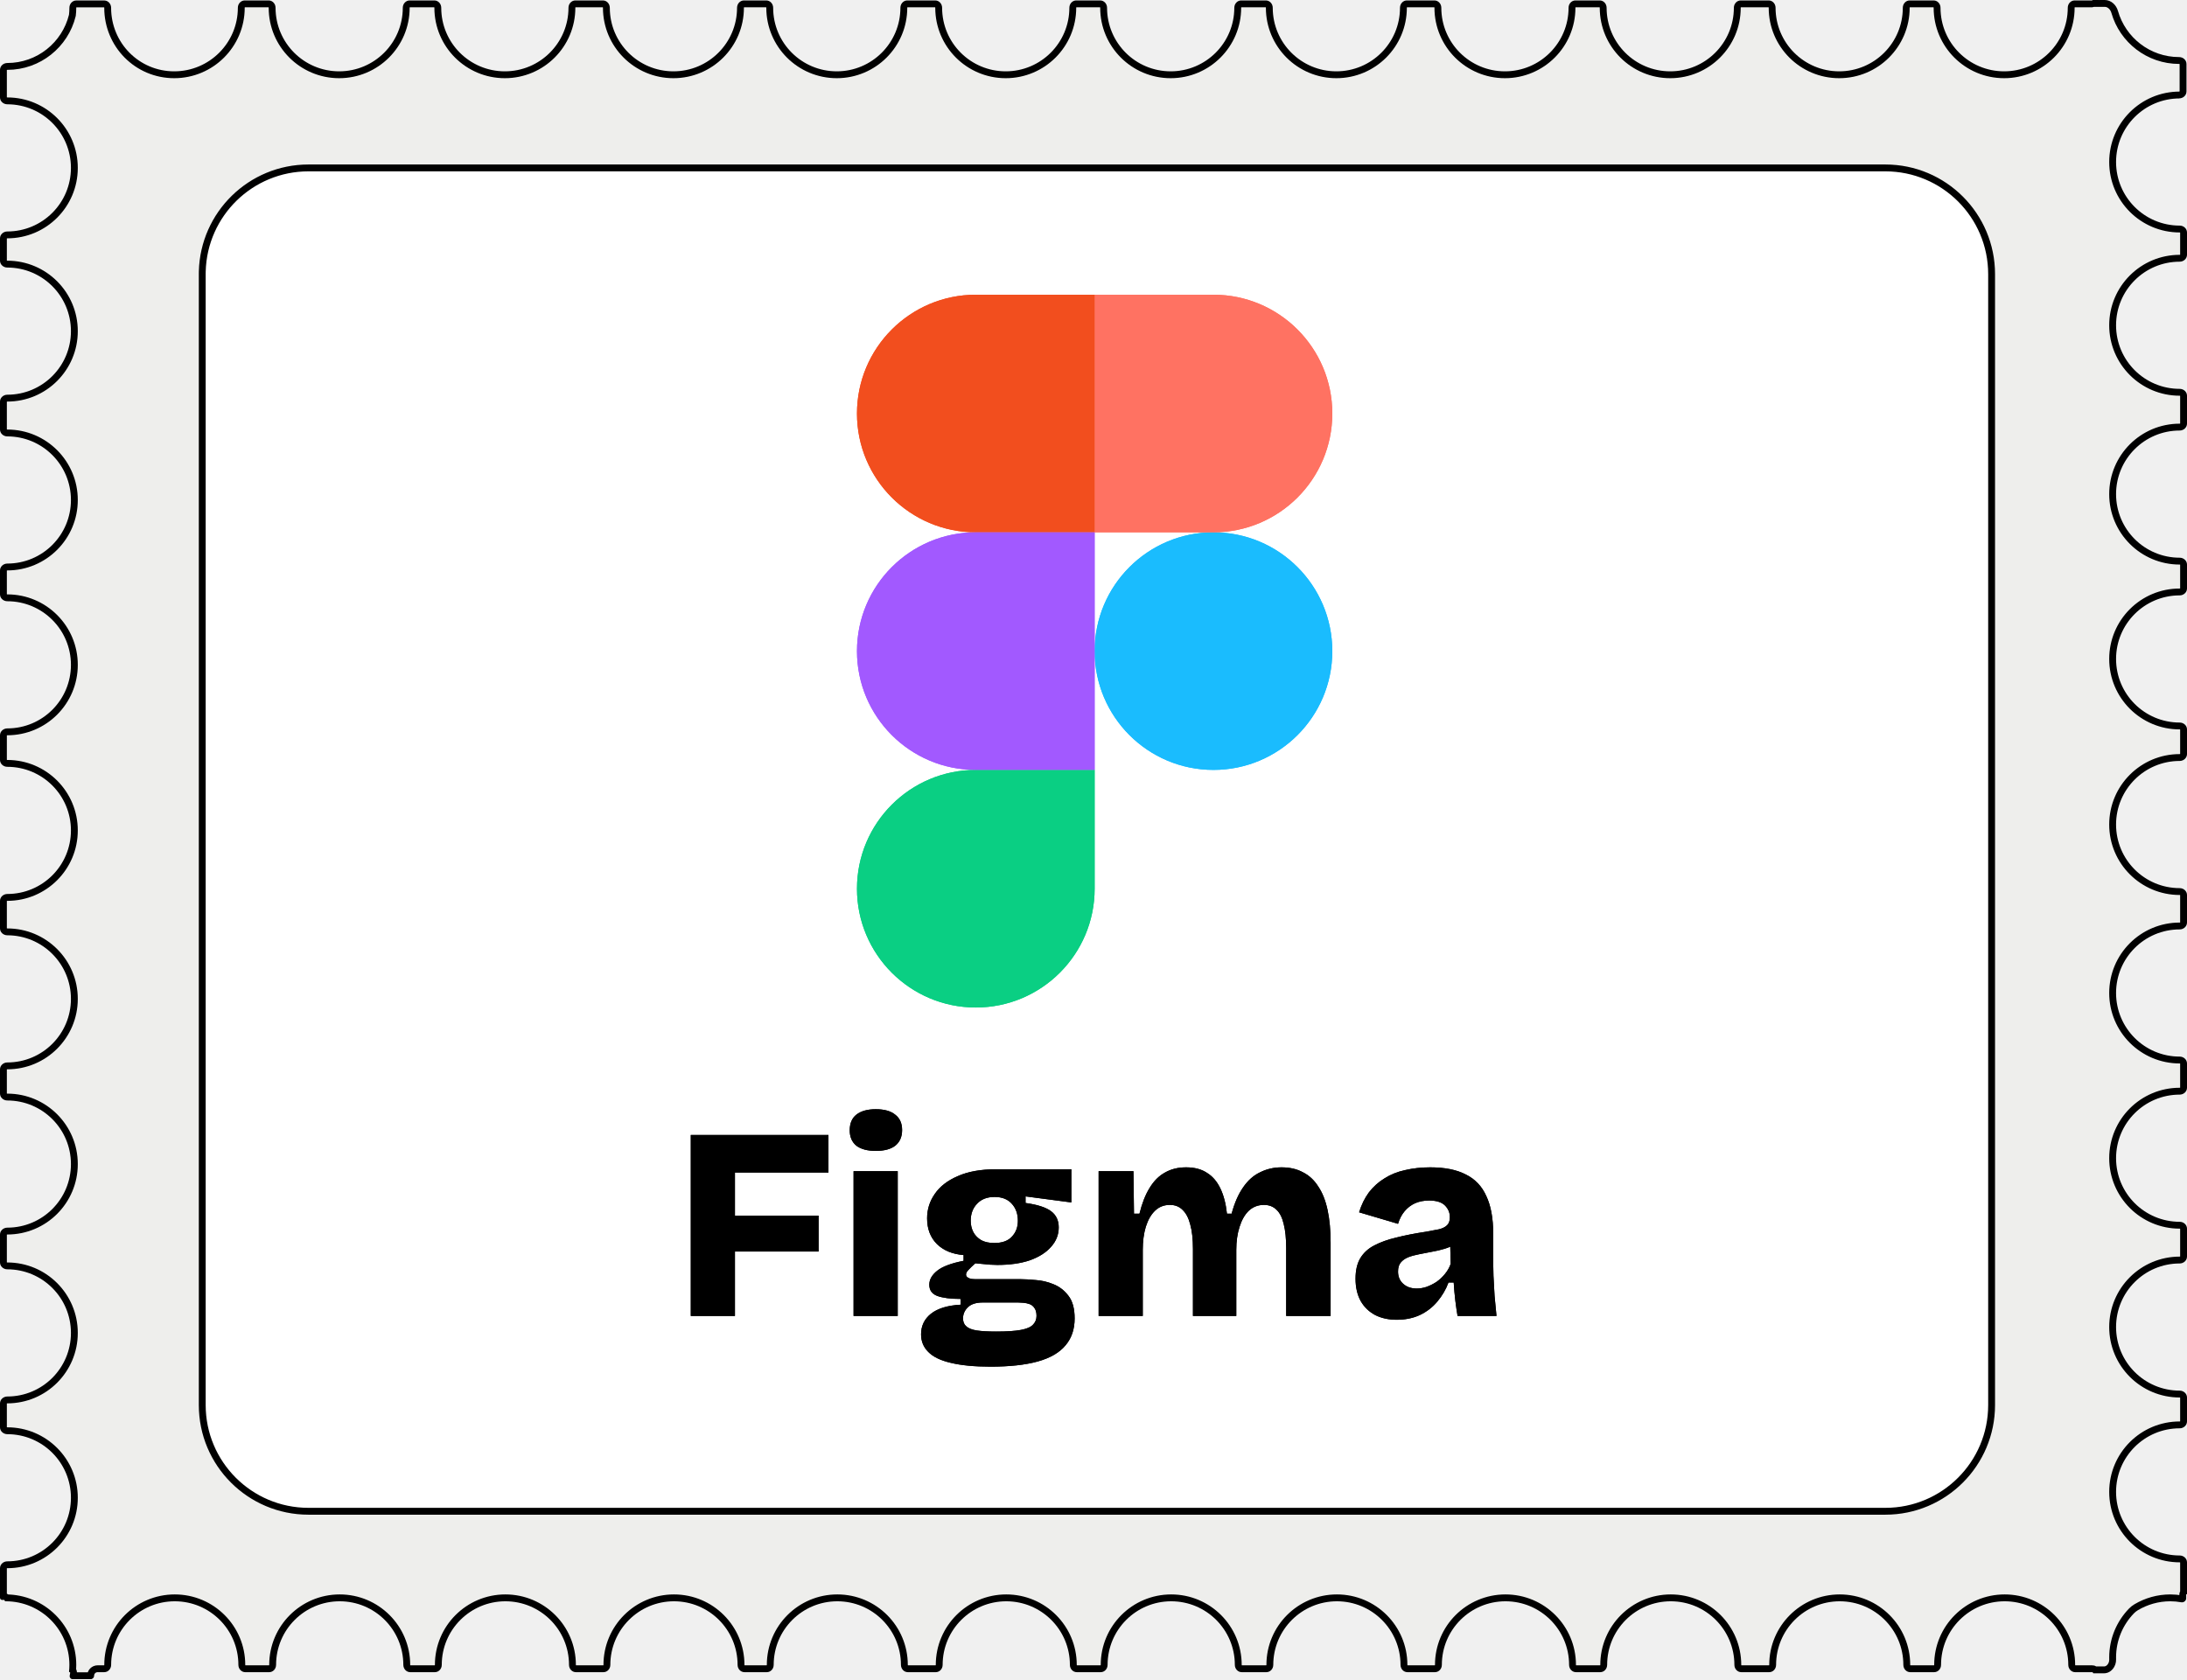
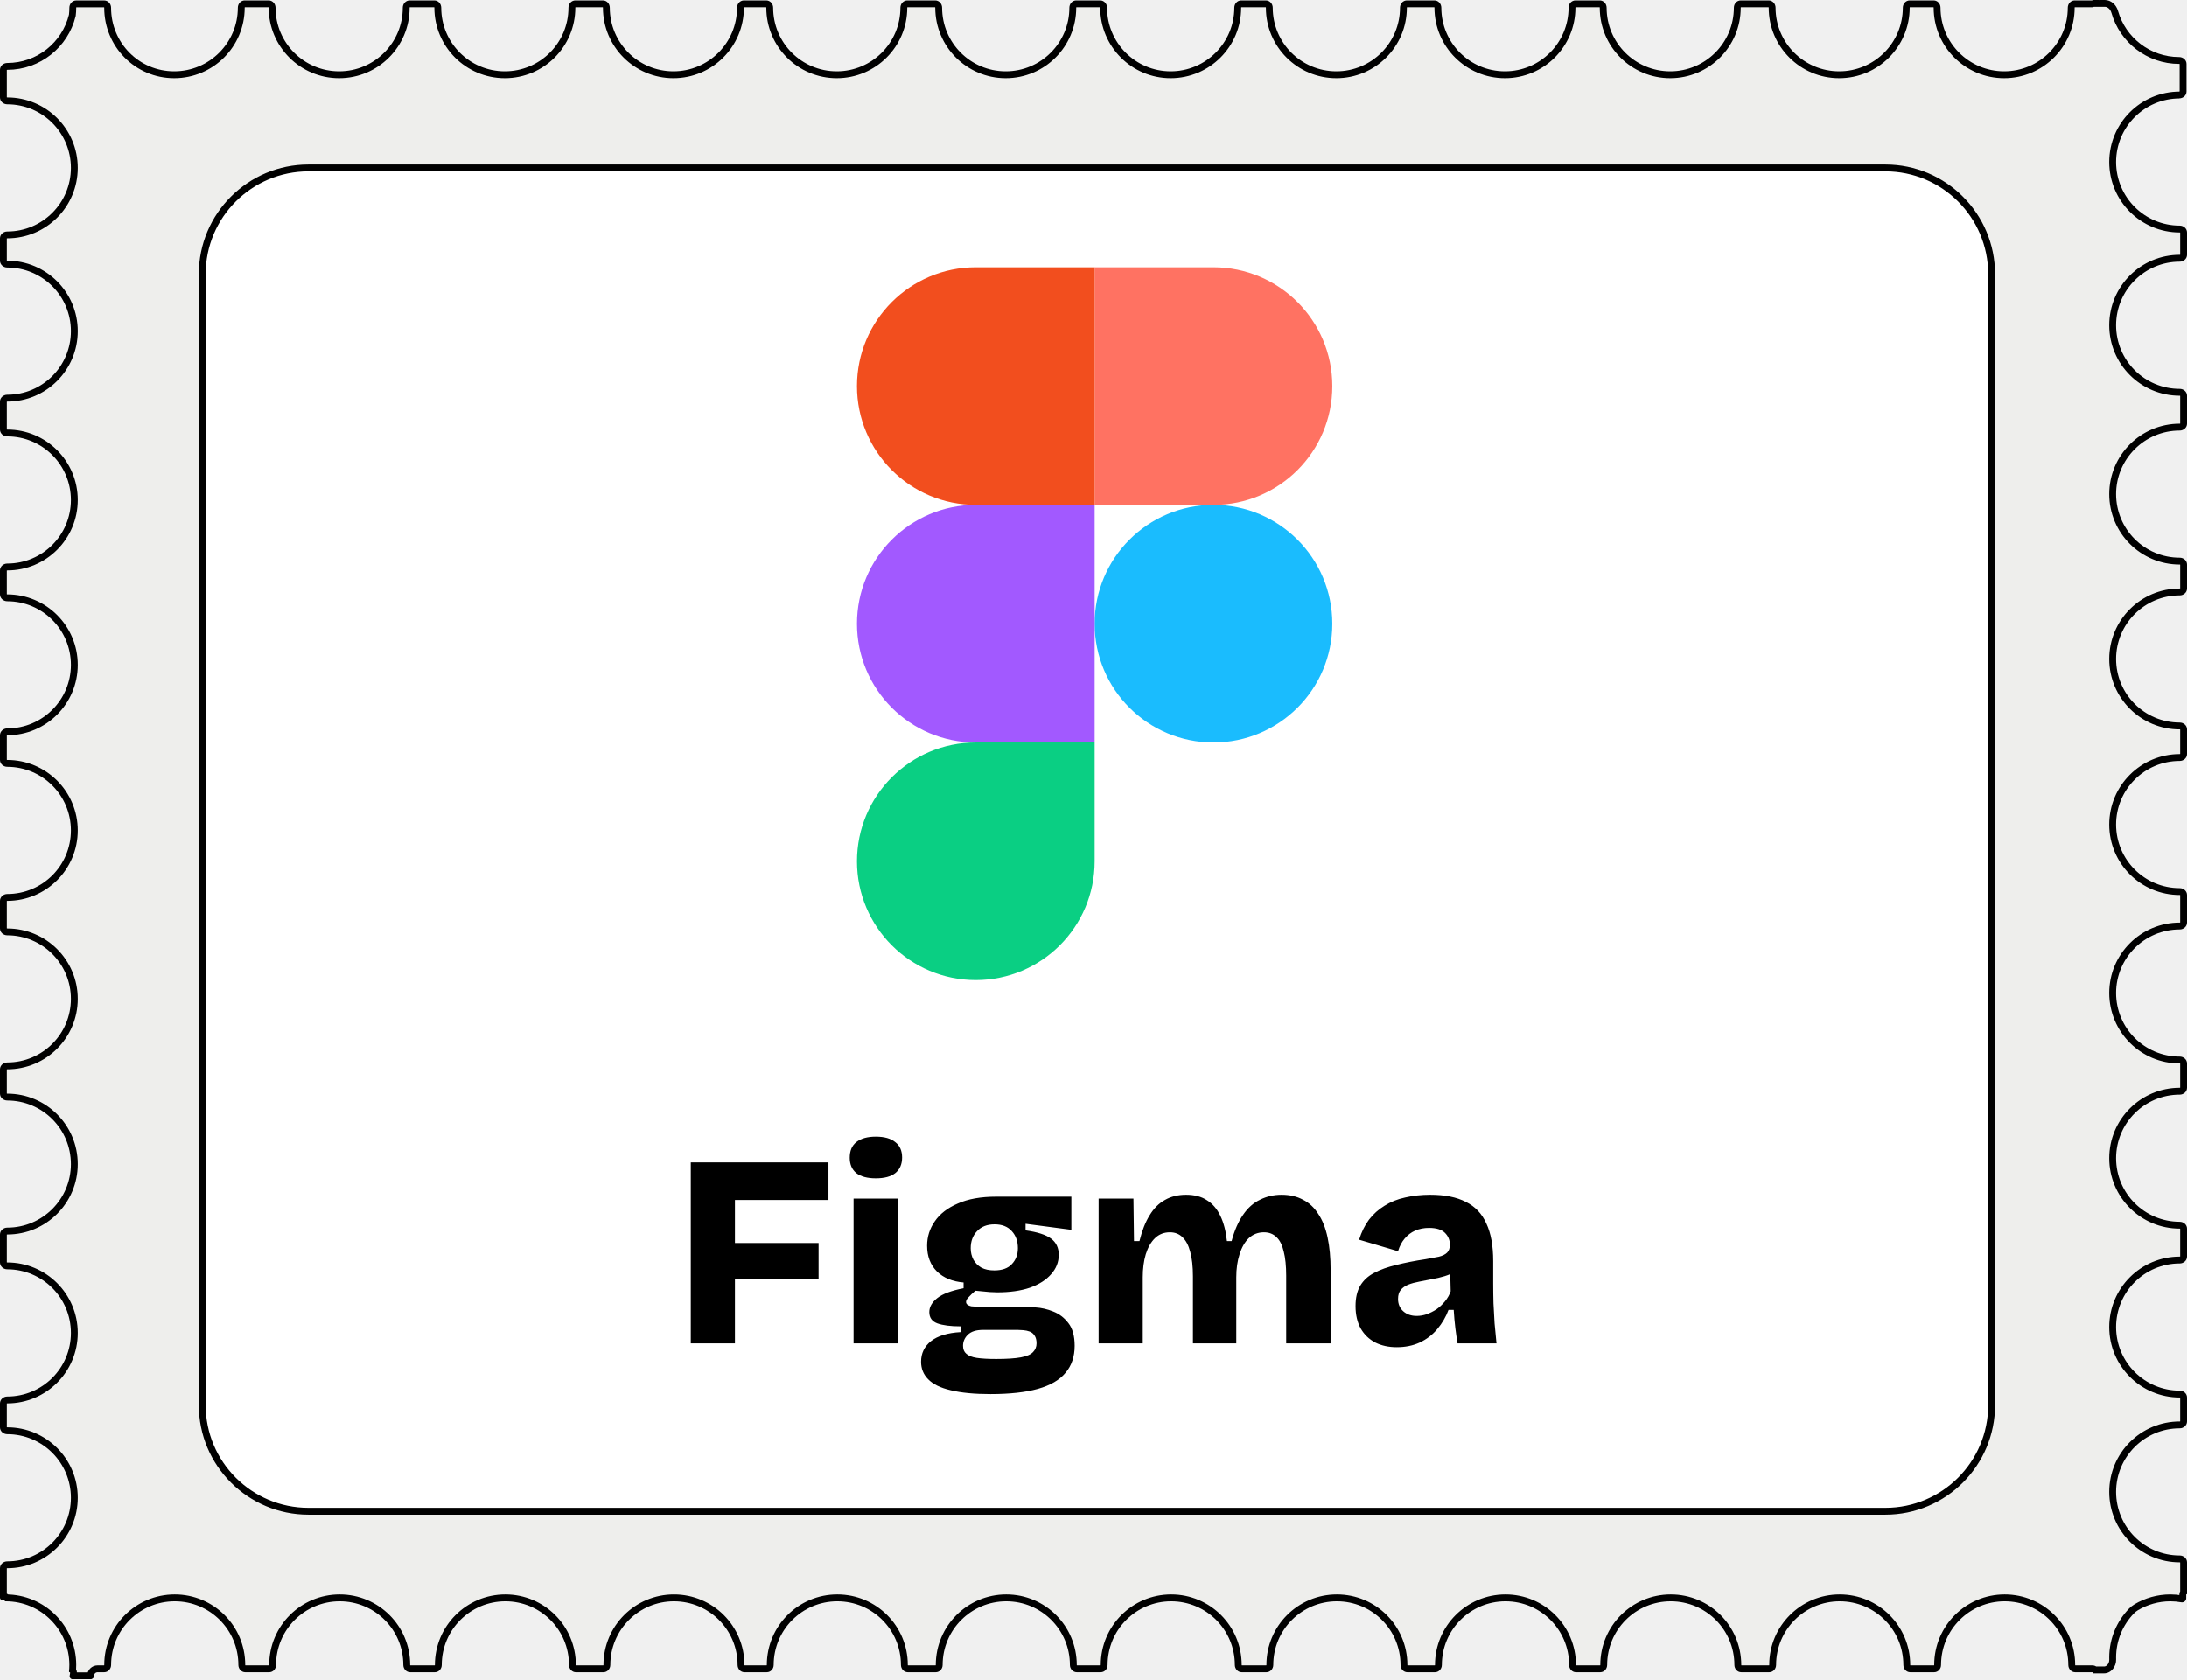
<svg xmlns="http://www.w3.org/2000/svg" width="319" height="245" viewBox="0 0 319 245" fill="none">
  <g clip-path="url(#clip0_63_75)">
    <mask id="mask0_63_75" style="mask-type:luminance" maskUnits="userSpaceOnUse" x="0" y="0" width="319" height="245">
      <path d="M317.857 14.353C318.427 14.353 318.923 13.919 318.923 13.348V9.332C318.923 8.762 318.427 8.328 317.857 8.328C313.612 8.328 310.035 5.479 308.929 1.593C308.676 0.706 307.922 0 306.999 0H305.234C305.216 0 305.201 0.014 305.201 0.032C305.201 0.05 305.187 0.064 305.169 0.064H302.612C302.041 0.064 301.608 0.56 301.608 1.13C301.608 6.252 297.455 10.408 292.327 10.408C287.199 10.408 283.046 6.257 283.046 1.13C283.046 0.56 282.612 0.064 282.043 0.064H278.552C277.982 0.064 277.548 0.56 277.548 1.13C277.548 6.252 273.396 10.408 268.268 10.408C263.14 10.408 258.987 6.257 258.987 1.13C258.987 0.56 258.553 0.064 257.983 0.064H253.908C253.338 0.064 252.905 0.56 252.905 1.13C252.905 6.252 248.752 10.408 243.624 10.408C238.496 10.408 234.343 6.257 234.343 1.13C234.343 0.56 233.909 0.064 233.339 0.064H229.797C229.227 0.064 228.794 0.56 228.794 1.13C228.794 6.252 224.641 10.408 219.513 10.408C214.385 10.408 210.232 6.257 210.232 1.13C210.232 0.56 209.798 0.064 209.228 0.064H205.209C204.639 0.064 204.206 0.56 204.206 1.13C204.206 6.252 200.053 10.408 194.925 10.408C189.797 10.408 185.644 6.257 185.644 1.13C185.644 0.56 185.21 0.064 184.64 0.064H181.042C180.472 0.064 180.039 0.56 180.039 1.13C180.039 6.252 175.886 10.408 170.758 10.408C165.63 10.408 161.477 6.257 161.477 1.13C161.477 0.56 161.043 0.064 160.474 0.064H156.983C156.413 0.064 155.979 0.56 155.979 1.13C155.979 6.252 151.827 10.408 146.699 10.408C141.57 10.408 137.418 6.257 137.418 1.13C137.418 0.56 136.984 0.064 136.414 0.064H132.339C131.769 0.064 131.335 0.56 131.335 1.13C131.335 6.252 127.183 10.408 122.055 10.408C116.927 10.408 112.774 6.257 112.774 1.13C112.774 0.56 112.34 0.064 111.77 0.064H108.512C107.942 0.064 107.508 0.56 107.508 1.13C107.508 6.252 103.356 10.408 98.228 10.408C93.099 10.408 88.947 6.257 88.947 1.13C88.947 0.56 88.513 0.064 87.943 0.064H83.924C83.354 0.064 82.92 0.56 82.92 1.13C82.92 6.252 78.768 10.408 73.639 10.408C68.511 10.408 64.359 6.257 64.359 1.13C64.359 0.56 63.925 0.064 63.355 0.064H59.757C59.187 0.064 58.753 0.56 58.753 1.13C58.753 6.252 54.601 10.408 49.473 10.408C44.344 10.408 40.192 6.257 40.192 1.13C40.192 0.56 39.758 0.064 39.188 0.064H35.698C35.128 0.064 34.694 0.56 34.694 1.13C34.694 6.252 30.542 10.408 25.413 10.408C20.285 10.408 16.206 6.261 16.206 1.134C16.206 0.565 15.772 0.069 15.202 0.069H11.127C10.557 0.069 10.123 0.564 10.123 1.134C10.123 1.495 10.102 1.818 10.063 2.153C9.061 6.192 5.416 9.192 1.066 9.192C0.496 9.192 0 9.626 0 10.196V14.212C0 14.783 0.496 15.216 1.066 15.216C6.19 15.216 10.347 19.367 10.347 24.494C10.347 29.62 6.194 33.772 1.066 33.772C0.496 33.772 0 34.206 0 34.776V38.032C0 38.602 0.496 39.036 1.066 39.036C6.19 39.036 10.347 43.187 10.347 48.313C10.347 53.44 6.194 57.591 1.066 57.591C0.496 57.591 0 58.025 0 58.595V62.667C0 63.238 0.496 63.672 1.066 63.672C6.19 63.672 10.347 67.823 10.347 72.949C10.347 78.076 6.194 82.227 1.066 82.227C0.496 82.227 0 82.661 0 83.231V86.719C0 87.289 0.496 87.723 1.066 87.723C6.19 87.723 10.347 91.874 10.347 97.001C10.347 102.127 6.194 106.278 1.066 106.278C0.496 106.278 0 106.712 0 107.282V110.878C0 111.448 0.496 111.882 1.066 111.882C6.19 111.882 10.347 116.033 10.347 121.159C10.347 126.286 6.194 130.437 1.066 130.437C0.496 130.437 0 130.871 0 131.441V135.457C0 136.028 0.496 136.462 1.066 136.462C6.19 136.462 10.347 140.613 10.347 145.739C10.347 150.866 6.194 155.017 1.066 155.017C0.496 155.017 0 155.451 0 156.021V159.56C0 160.131 0.496 160.565 1.066 160.565C6.19 160.565 10.347 164.716 10.347 169.842C10.347 174.969 6.194 179.12 1.066 179.12C0.496 179.12 0 179.554 0 180.124V184.196C0 184.766 0.496 185.2 1.066 185.2C6.19 185.2 10.347 189.351 10.347 194.478C10.347 199.604 6.194 203.756 1.066 203.756C0.496 203.756 0 204.19 0 204.76V208.248C0 208.818 0.496 209.252 1.066 209.252C6.19 209.252 10.347 213.403 10.347 218.529C10.347 223.656 6.194 227.807 1.066 227.807C0.496 227.807 0 228.241 0 228.811V233.119C0 233.309 0.165 233.456 0.354 233.442C0.427 233.436 0.5 233.432 0.572 233.428C0.633 233.425 0.683 233.474 0.683 233.535C0.683 233.594 0.732 233.641 0.791 233.636C0.808 233.635 0.825 233.634 0.843 233.634C5.966 233.634 10.123 237.785 10.123 242.912C10.123 243.24 10.102 243.565 10.069 243.883C10.064 243.933 10.103 243.977 10.154 243.977C10.206 243.977 10.245 244.023 10.237 244.075C10.217 244.206 10.195 244.335 10.17 244.464C10.117 244.737 10.321 245 10.599 245H13.214C13.496 245 13.726 244.771 13.726 244.489C13.726 244.206 13.954 243.977 14.237 243.977H15.206C15.776 243.977 16.21 243.482 16.21 242.912C16.21 237.789 20.363 233.634 25.491 233.634C30.619 233.634 34.772 237.785 34.772 242.912C34.772 243.481 35.205 243.977 35.775 243.977H39.266C39.836 243.977 40.269 243.482 40.269 242.912C40.269 237.789 44.422 233.634 49.55 233.634C54.678 233.634 58.831 237.785 58.831 242.912C58.831 243.481 59.265 243.977 59.834 243.977H63.432C64.003 243.977 64.436 243.482 64.436 242.912C64.436 237.789 68.589 233.634 73.717 233.634C78.845 233.634 82.998 237.785 82.998 242.912C82.998 243.481 83.431 243.977 84.001 243.977H88.02C88.591 243.977 89.024 243.482 89.024 242.912C89.024 237.789 93.177 233.634 98.305 233.634C103.433 233.634 107.586 237.785 107.586 242.912C107.586 243.481 108.02 243.977 108.589 243.977H111.848C112.418 243.977 112.851 243.482 112.851 242.912C112.851 237.789 117.004 233.634 122.132 233.634C127.26 233.634 131.413 237.785 131.413 242.912C131.413 243.481 131.847 243.977 132.417 243.977H136.492C137.062 243.977 137.495 243.482 137.495 242.912C137.495 237.789 141.648 233.634 146.776 233.634C151.904 233.634 156.057 237.785 156.057 242.912C156.057 243.481 156.491 243.977 157.061 243.977H160.551C161.121 243.977 161.555 243.482 161.555 242.912C161.555 237.789 165.707 233.634 170.835 233.634C175.964 233.634 180.116 237.785 180.116 242.912C180.116 243.481 180.55 243.977 181.12 243.977H184.718C185.288 243.977 185.722 243.482 185.722 242.912C185.722 237.789 189.874 233.634 195.002 233.634C200.13 233.634 204.283 237.785 204.283 242.912C204.283 243.481 204.717 243.977 205.287 243.977H209.306C209.876 243.977 210.31 243.482 210.31 242.912C210.31 237.789 214.462 233.634 219.59 233.634C224.719 233.634 228.871 237.785 228.871 242.912C228.871 243.481 229.305 243.977 229.875 243.977H233.417C233.987 243.977 234.421 243.482 234.421 242.912C234.421 237.789 238.573 233.634 243.701 233.634C248.829 233.634 252.982 237.785 252.982 242.912C252.982 243.481 253.416 243.977 253.986 243.977H258.061C258.631 243.977 259.064 243.482 259.064 242.912C259.064 237.789 263.217 233.634 268.345 233.634C273.473 233.634 277.626 237.785 277.626 242.912C277.626 243.481 278.06 243.977 278.63 243.977H282.12C282.69 243.977 283.124 243.482 283.124 242.912C283.124 237.789 287.276 233.634 292.404 233.634C297.533 233.634 301.685 237.785 301.685 242.912C301.685 243.481 302.119 243.977 302.689 243.977H305.197C305.242 243.977 305.279 244.014 305.279 244.059C305.279 244.104 305.315 244.141 305.36 244.141H306.885C307.934 244.141 308.69 243.145 308.657 242.097C308.655 242.008 308.653 241.918 308.653 241.829C308.653 239.326 309.647 237.063 311.257 235.395C311.432 235.215 311.629 235.059 311.845 234.931C313.229 234.111 314.841 233.634 316.567 233.634C317.108 233.634 317.635 233.685 318.15 233.777C318.523 233.843 318.88 233.567 318.88 233.188V232.664C318.88 232.633 318.905 232.607 318.936 232.611C318.97 232.616 319 232.59 319 232.556V227.956C319 227.386 318.504 226.952 317.934 226.952C312.81 226.952 308.653 222.801 308.653 217.674C308.653 212.548 312.806 208.397 317.934 208.397C318.504 208.397 319 207.962 319 207.392V203.905C319 203.334 318.504 202.9 317.934 202.9C312.81 202.9 308.653 198.749 308.653 193.623C308.653 188.496 312.806 184.345 317.934 184.345C318.504 184.345 319 183.911 319 183.341V179.269C319 178.698 318.504 178.265 317.934 178.265C312.81 178.265 308.653 174.114 308.653 168.987C308.653 163.86 312.806 159.709 317.934 159.709C318.504 159.709 319 159.275 319 158.705V155.166C319 154.596 318.504 154.162 317.934 154.162C312.81 154.162 308.653 150.011 308.653 144.884C308.653 139.758 312.806 135.606 317.934 135.606C318.504 135.606 319 135.172 319 134.602V130.586C319 130.016 318.504 129.582 317.934 129.582C312.81 129.582 308.653 125.431 308.653 120.304C308.653 115.178 312.806 111.026 317.934 111.026C318.504 111.026 319 110.592 319 110.022V106.427C319 105.857 318.504 105.423 317.934 105.423C312.81 105.423 308.653 101.272 308.653 96.145C308.653 91.019 312.806 86.868 317.934 86.868C318.504 86.868 319 86.434 319 85.864V82.376C319 81.805 318.504 81.372 317.934 81.372C312.81 81.372 308.653 77.221 308.653 72.094C308.653 66.967 312.806 62.816 317.934 62.816C318.504 62.816 319 62.382 319 61.812V57.74C319 57.17 318.504 56.736 317.934 56.736C312.81 56.736 308.653 52.585 308.653 47.458C308.653 42.332 312.806 38.181 317.934 38.181C318.504 38.181 319 37.746 319 37.176V33.921C319 33.35 318.504 32.916 317.934 32.916C312.81 32.916 308.653 28.765 308.653 23.639C308.653 18.512 312.806 14.361 317.934 14.361L317.857 14.353Z" fill="white" />
    </mask>
    <g mask="url(#mask0_63_75)">
      <path d="M317.857 14.353C318.427 14.353 318.923 13.919 318.923 13.348V9.332C318.923 8.762 318.427 8.328 317.857 8.328C313.612 8.328 310.035 5.479 308.929 1.593C308.676 0.706 307.922 0 306.999 0H305.234C305.216 0 305.201 0.014 305.201 0.032C305.201 0.05 305.187 0.064 305.169 0.064H302.612C302.041 0.064 301.608 0.56 301.608 1.13C301.608 6.252 297.455 10.408 292.327 10.408C287.199 10.408 283.046 6.257 283.046 1.13C283.046 0.56 282.612 0.064 282.043 0.064H278.552C277.982 0.064 277.548 0.56 277.548 1.13C277.548 6.252 273.396 10.408 268.268 10.408C263.14 10.408 258.987 6.257 258.987 1.13C258.987 0.56 258.553 0.064 257.983 0.064H253.908C253.338 0.064 252.905 0.56 252.905 1.13C252.905 6.252 248.752 10.408 243.624 10.408C238.496 10.408 234.343 6.257 234.343 1.13C234.343 0.56 233.909 0.064 233.339 0.064H229.797C229.227 0.064 228.794 0.56 228.794 1.13C228.794 6.252 224.641 10.408 219.513 10.408C214.385 10.408 210.232 6.257 210.232 1.13C210.232 0.56 209.798 0.064 209.228 0.064H205.209C204.639 0.064 204.206 0.56 204.206 1.13C204.206 6.252 200.053 10.408 194.925 10.408C189.797 10.408 185.644 6.257 185.644 1.13C185.644 0.56 185.21 0.064 184.64 0.064H181.042C180.472 0.064 180.039 0.56 180.039 1.13C180.039 6.252 175.886 10.408 170.758 10.408C165.63 10.408 161.477 6.257 161.477 1.13C161.477 0.56 161.043 0.064 160.474 0.064H156.983C156.413 0.064 155.979 0.56 155.979 1.13C155.979 6.252 151.827 10.408 146.699 10.408C141.57 10.408 137.418 6.257 137.418 1.13C137.418 0.56 136.984 0.064 136.414 0.064H132.339C131.769 0.064 131.335 0.56 131.335 1.13C131.335 6.252 127.183 10.408 122.055 10.408C116.927 10.408 112.774 6.257 112.774 1.13C112.774 0.56 112.34 0.064 111.77 0.064H108.512C107.942 0.064 107.508 0.56 107.508 1.13C107.508 6.252 103.356 10.408 98.228 10.408C93.099 10.408 88.947 6.257 88.947 1.13C88.947 0.56 88.513 0.064 87.943 0.064H83.924C83.354 0.064 82.92 0.56 82.92 1.13C82.92 6.252 78.768 10.408 73.639 10.408C68.511 10.408 64.359 6.257 64.359 1.13C64.359 0.56 63.925 0.064 63.355 0.064H59.757C59.187 0.064 58.753 0.56 58.753 1.13C58.753 6.252 54.601 10.408 49.473 10.408C44.344 10.408 40.192 6.257 40.192 1.13C40.192 0.56 39.758 0.064 39.188 0.064H35.698C35.128 0.064 34.694 0.56 34.694 1.13C34.694 6.252 30.542 10.408 25.413 10.408C20.285 10.408 16.206 6.261 16.206 1.134C16.206 0.565 15.772 0.069 15.202 0.069H11.127C10.557 0.069 10.123 0.564 10.123 1.134C10.123 1.495 10.102 1.818 10.063 2.153C9.061 6.192 5.416 9.192 1.066 9.192C0.496 9.192 0 9.626 0 10.196V14.212C0 14.783 0.496 15.216 1.066 15.216C6.19 15.216 10.347 19.367 10.347 24.494C10.347 29.62 6.194 33.772 1.066 33.772C0.496 33.772 0 34.206 0 34.776V38.032C0 38.602 0.496 39.036 1.066 39.036C6.19 39.036 10.347 43.187 10.347 48.313C10.347 53.44 6.194 57.591 1.066 57.591C0.496 57.591 0 58.025 0 58.595V62.667C0 63.238 0.496 63.672 1.066 63.672C6.19 63.672 10.347 67.823 10.347 72.949C10.347 78.076 6.194 82.227 1.066 82.227C0.496 82.227 0 82.661 0 83.231V86.719C0 87.289 0.496 87.723 1.066 87.723C6.19 87.723 10.347 91.874 10.347 97.001C10.347 102.127 6.194 106.278 1.066 106.278C0.496 106.278 0 106.712 0 107.282V110.878C0 111.448 0.496 111.882 1.066 111.882C6.19 111.882 10.347 116.033 10.347 121.159C10.347 126.286 6.194 130.437 1.066 130.437C0.496 130.437 0 130.871 0 131.441V135.457C0 136.028 0.496 136.462 1.066 136.462C6.19 136.462 10.347 140.613 10.347 145.739C10.347 150.866 6.194 155.017 1.066 155.017C0.496 155.017 0 155.451 0 156.021V159.56C0 160.131 0.496 160.565 1.066 160.565C6.19 160.565 10.347 164.716 10.347 169.842C10.347 174.969 6.194 179.12 1.066 179.12C0.496 179.12 0 179.554 0 180.124V184.196C0 184.766 0.496 185.2 1.066 185.2C6.19 185.2 10.347 189.351 10.347 194.478C10.347 199.604 6.194 203.756 1.066 203.756C0.496 203.756 0 204.19 0 204.76V208.248C0 208.818 0.496 209.252 1.066 209.252C6.19 209.252 10.347 213.403 10.347 218.529C10.347 223.656 6.194 227.807 1.066 227.807C0.496 227.807 0 228.241 0 228.811V233.119C0 233.309 0.165 233.456 0.354 233.442C0.427 233.436 0.5 233.432 0.572 233.428C0.633 233.425 0.683 233.474 0.683 233.535C0.683 233.594 0.732 233.641 0.791 233.636C0.808 233.635 0.825 233.634 0.843 233.634C5.966 233.634 10.123 237.785 10.123 242.912C10.123 243.24 10.102 243.565 10.069 243.883C10.064 243.933 10.103 243.977 10.154 243.977C10.206 243.977 10.245 244.023 10.237 244.075C10.217 244.206 10.195 244.335 10.17 244.464C10.117 244.737 10.321 245 10.599 245H13.214C13.496 245 13.726 244.771 13.726 244.489C13.726 244.206 13.954 243.977 14.237 243.977H15.206C15.776 243.977 16.21 243.482 16.21 242.912C16.21 237.789 20.363 233.634 25.491 233.634C30.619 233.634 34.772 237.785 34.772 242.912C34.772 243.481 35.205 243.977 35.775 243.977H39.266C39.836 243.977 40.269 243.482 40.269 242.912C40.269 237.789 44.422 233.634 49.55 233.634C54.678 233.634 58.831 237.785 58.831 242.912C58.831 243.481 59.265 243.977 59.834 243.977H63.432C64.003 243.977 64.436 243.482 64.436 242.912C64.436 237.789 68.589 233.634 73.717 233.634C78.845 233.634 82.998 237.785 82.998 242.912C82.998 243.481 83.431 243.977 84.001 243.977H88.02C88.591 243.977 89.024 243.482 89.024 242.912C89.024 237.789 93.177 233.634 98.305 233.634C103.433 233.634 107.586 237.785 107.586 242.912C107.586 243.481 108.02 243.977 108.589 243.977H111.848C112.418 243.977 112.851 243.482 112.851 242.912C112.851 237.789 117.004 233.634 122.132 233.634C127.26 233.634 131.413 237.785 131.413 242.912C131.413 243.481 131.847 243.977 132.417 243.977H136.492C137.062 243.977 137.495 243.482 137.495 242.912C137.495 237.789 141.648 233.634 146.776 233.634C151.904 233.634 156.057 237.785 156.057 242.912C156.057 243.481 156.491 243.977 157.061 243.977H160.551C161.121 243.977 161.555 243.482 161.555 242.912C161.555 237.789 165.707 233.634 170.835 233.634C175.964 233.634 180.116 237.785 180.116 242.912C180.116 243.481 180.55 243.977 181.12 243.977H184.718C185.288 243.977 185.722 243.482 185.722 242.912C185.722 237.789 189.874 233.634 195.002 233.634C200.13 233.634 204.283 237.785 204.283 242.912C204.283 243.481 204.717 243.977 205.287 243.977H209.306C209.876 243.977 210.31 243.482 210.31 242.912C210.31 237.789 214.462 233.634 219.59 233.634C224.719 233.634 228.871 237.785 228.871 242.912C228.871 243.481 229.305 243.977 229.875 243.977H233.417C233.987 243.977 234.421 243.482 234.421 242.912C234.421 237.789 238.573 233.634 243.701 233.634C248.829 233.634 252.982 237.785 252.982 242.912C252.982 243.481 253.416 243.977 253.986 243.977H258.061C258.631 243.977 259.064 243.482 259.064 242.912C259.064 237.789 263.217 233.634 268.345 233.634C273.473 233.634 277.626 237.785 277.626 242.912C277.626 243.481 278.06 243.977 278.63 243.977H282.12C282.69 243.977 283.124 243.482 283.124 242.912C283.124 237.789 287.276 233.634 292.404 233.634C297.533 233.634 301.685 237.785 301.685 242.912C301.685 243.481 302.119 243.977 302.689 243.977H305.197C305.242 243.977 305.279 244.014 305.279 244.059C305.279 244.104 305.315 244.141 305.36 244.141H306.885C307.934 244.141 308.69 243.145 308.657 242.097C308.655 242.008 308.653 241.918 308.653 241.829C308.653 239.326 309.647 237.063 311.257 235.395C311.432 235.215 311.629 235.059 311.845 234.931C313.229 234.111 314.841 233.634 316.567 233.634C317.108 233.634 317.635 233.685 318.15 233.777C318.523 233.843 318.88 233.567 318.88 233.188V232.664C318.88 232.633 318.905 232.607 318.936 232.611C318.97 232.616 319 232.59 319 232.556V227.956C319 227.386 318.504 226.952 317.934 226.952C312.81 226.952 308.653 222.801 308.653 217.674C308.653 212.548 312.806 208.397 317.934 208.397C318.504 208.397 319 207.962 319 207.392V203.905C319 203.334 318.504 202.9 317.934 202.9C312.81 202.9 308.653 198.749 308.653 193.623C308.653 188.496 312.806 184.345 317.934 184.345C318.504 184.345 319 183.911 319 183.341V179.269C319 178.698 318.504 178.265 317.934 178.265C312.81 178.265 308.653 174.114 308.653 168.987C308.653 163.86 312.806 159.709 317.934 159.709C318.504 159.709 319 159.275 319 158.705V155.166C319 154.596 318.504 154.162 317.934 154.162C312.81 154.162 308.653 150.011 308.653 144.884C308.653 139.758 312.806 135.606 317.934 135.606C318.504 135.606 319 135.172 319 134.602V130.586C319 130.016 318.504 129.582 317.934 129.582C312.81 129.582 308.653 125.431 308.653 120.304C308.653 115.178 312.806 111.026 317.934 111.026C318.504 111.026 319 110.592 319 110.022V106.427C319 105.857 318.504 105.423 317.934 105.423C312.81 105.423 308.653 101.272 308.653 96.145C308.653 91.019 312.806 86.868 317.934 86.868C318.504 86.868 319 86.434 319 85.864V82.376C319 81.805 318.504 81.372 317.934 81.372C312.81 81.372 308.653 77.221 308.653 72.094C308.653 66.967 312.806 62.816 317.934 62.816C318.504 62.816 319 62.382 319 61.812V57.74C319 57.17 318.504 56.736 317.934 56.736C312.81 56.736 308.653 52.585 308.653 47.458C308.653 42.332 312.806 38.181 317.934 38.181C318.504 38.181 319 37.746 319 37.176V33.921C319 33.35 318.504 32.916 317.934 32.916C312.81 32.916 308.653 28.765 308.653 23.639C308.653 18.512 312.806 14.361 317.934 14.361L317.857 14.353Z" fill="#EEEEEC" stroke="black" stroke-width="2" />
    </g>
-     <path d="M45 24.5H275C283.56 24.5 290.5 31.44 290.5 40V205C290.5 213.56 283.56 220.5 275 220.5H45C36.44 220.5 29.5 213.56 29.5 205V40L29.505 39.6C29.717 31.224 36.574 24.5 45 24.5Z" fill="white" stroke="black" />
-     <path d="M159.667 95C159.667 85.427 167.427 77.667 177 77.667C186.573 77.667 194.333 85.427 194.333 95C194.333 104.573 186.573 112.333 177 112.333C167.427 112.333 159.667 104.573 159.667 95Z" fill="#1ABCFE" />
-     <path d="M125 129.667C125 120.094 132.76 112.333 142.333 112.333H159.667V129.667C159.667 139.24 151.906 147 142.333 147C132.76 147 125 139.24 125 129.667Z" fill="#0ACF83" />
-     <path d="M159.667 43V77.667H177C186.573 77.667 194.333 69.906 194.333 60.333C194.333 50.76 186.573 43 177 43H159.667Z" fill="#FF7262" />
-     <path d="M125 60.333C125 69.906 132.76 77.667 142.333 77.667H159.667V43H142.333C132.76 43 125 50.761 125 60.333Z" fill="#F24E1E" />
-     <path d="M125 95C125 104.573 132.76 112.333 142.333 112.333H159.667V77.667H142.333C132.76 77.667 125 85.427 125 95Z" fill="#A259FF" />
-     <path d="M100.76 192V165.6H107.2V192H100.76ZM103.92 182.6V177.36H119.4V182.6H103.92ZM103.92 171.08V165.6H120.84V171.08H103.92ZM124.503 192V170.88H130.943V192H124.503ZM127.743 167.92C126.517 167.92 125.57 167.667 124.903 167.16C124.263 166.627 123.943 165.88 123.943 164.92C123.943 163.907 124.263 163.147 124.903 162.64C125.57 162.107 126.517 161.84 127.743 161.84C128.997 161.84 129.943 162.107 130.583 162.64C131.25 163.147 131.583 163.893 131.583 164.88C131.583 165.867 131.25 166.627 130.583 167.16C129.943 167.667 128.997 167.92 127.743 167.92ZM144.469 199.4C142.122 199.4 140.189 199.213 138.669 198.84C137.175 198.493 136.082 197.96 135.389 197.24C134.695 196.547 134.349 195.693 134.349 194.68C134.349 193.453 134.829 192.453 135.789 191.68C136.775 190.907 138.215 190.467 140.109 190.36V189.52C138.642 189.52 137.509 189.373 136.709 189.08C135.935 188.787 135.549 188.24 135.549 187.44C135.549 186.693 135.935 186.013 136.709 185.4C137.482 184.787 138.762 184.307 140.549 183.96V183.12C138.922 182.987 137.629 182.453 136.669 181.52C135.709 180.56 135.229 179.307 135.229 177.76C135.229 176.453 135.602 175.267 136.349 174.2C137.095 173.107 138.215 172.24 139.709 171.6C141.202 170.933 143.069 170.6 145.309 170.6H156.269V175.44L149.589 174.56V175.52C151.322 175.76 152.562 176.16 153.309 176.72C154.055 177.28 154.429 178.067 154.429 179.08C154.429 180.147 154.055 181.093 153.309 181.92C152.589 182.747 151.562 183.4 150.229 183.88C148.895 184.333 147.309 184.56 145.469 184.56C145.149 184.56 144.789 184.547 144.389 184.52C144.015 184.493 143.309 184.427 142.269 184.32C141.842 184.693 141.509 185.013 141.269 185.28C141.029 185.52 140.909 185.747 140.909 185.96C140.909 186.12 140.975 186.253 141.109 186.36C141.242 186.467 141.429 186.547 141.669 186.6C141.935 186.627 142.215 186.64 142.509 186.64H148.949C149.482 186.64 150.175 186.68 151.029 186.76C151.909 186.813 152.775 187.013 153.629 187.36C154.509 187.707 155.242 188.267 155.829 189.04C156.442 189.813 156.749 190.92 156.749 192.36C156.749 193.933 156.309 195.24 155.429 196.28C154.549 197.347 153.202 198.133 151.389 198.64C149.575 199.147 147.269 199.4 144.469 199.4ZM145.309 194.28C146.855 194.28 148.055 194.2 148.909 194.04C149.762 193.88 150.349 193.627 150.669 193.28C151.015 192.933 151.189 192.507 151.189 192C151.189 191.52 151.095 191.147 150.909 190.88C150.722 190.587 150.482 190.387 150.189 190.28C149.895 190.173 149.589 190.107 149.269 190.08C148.975 190.053 148.722 190.04 148.509 190.04H143.349C142.362 190.04 141.629 190.28 141.149 190.76C140.695 191.213 140.469 191.747 140.469 192.36C140.469 192.867 140.629 193.253 140.949 193.52C141.269 193.813 141.775 194.013 142.469 194.12C143.189 194.227 144.135 194.28 145.309 194.28ZM145.029 181.36C146.175 181.36 147.029 181.053 147.589 180.44C148.175 179.827 148.469 179.053 148.469 178.12C148.469 177.107 148.175 176.28 147.589 175.64C147.002 174.973 146.162 174.64 145.069 174.64C143.975 174.64 143.122 174.973 142.509 175.64C141.895 176.28 141.589 177.107 141.589 178.12C141.589 178.733 141.722 179.293 141.989 179.8C142.255 180.28 142.642 180.667 143.149 180.96C143.655 181.227 144.282 181.36 145.029 181.36ZM160.246 192V178.36V170.88H165.326L165.406 177.08H166.206C166.579 175.56 167.072 174.307 167.686 173.32C168.299 172.307 169.046 171.56 169.926 171.08C170.806 170.573 171.832 170.32 173.006 170.32C174.232 170.32 175.246 170.587 176.046 171.12C176.872 171.627 177.526 172.387 178.006 173.4C178.486 174.387 178.806 175.613 178.966 177.08H179.646C180.072 175.507 180.632 174.227 181.326 173.24C182.019 172.227 182.846 171.493 183.806 171.04C184.766 170.56 185.806 170.32 186.926 170.32C188.126 170.32 189.166 170.56 190.046 171.04C190.952 171.493 191.699 172.187 192.286 173.12C192.899 174.027 193.352 175.173 193.646 176.56C193.939 177.92 194.086 179.507 194.086 181.32V192H187.606V182.12C187.606 180.707 187.486 179.533 187.246 178.6C187.032 177.667 186.686 176.973 186.206 176.52C185.726 176.04 185.112 175.8 184.366 175.8C183.512 175.8 182.779 176.08 182.166 176.64C181.579 177.2 181.126 177.987 180.806 179C180.486 179.987 180.326 181.107 180.326 182.36V192H174.006V182.24C174.006 180.773 173.872 179.573 173.606 178.64C173.366 177.707 172.992 177 172.486 176.52C172.006 176.04 171.392 175.8 170.646 175.8C169.792 175.8 169.072 176.08 168.486 176.64C167.899 177.2 167.446 177.987 167.126 179C166.832 179.987 166.686 181.107 166.686 182.36V192H160.246ZM203.721 192.56C202.548 192.56 201.508 192.333 200.601 191.88C199.695 191.4 198.988 190.72 198.481 189.84C197.975 188.933 197.721 187.84 197.721 186.56C197.721 185.36 197.948 184.373 198.401 183.6C198.881 182.8 199.561 182.173 200.441 181.72C201.348 181.24 202.428 180.853 203.681 180.56C204.935 180.24 206.361 179.96 207.961 179.72C208.735 179.587 209.375 179.467 209.881 179.36C210.415 179.227 210.815 179.027 211.081 178.76C211.348 178.493 211.481 178.107 211.481 177.6C211.481 176.933 211.241 176.36 210.761 175.88C210.281 175.4 209.508 175.16 208.441 175.16C207.695 175.16 207.015 175.293 206.401 175.56C205.815 175.827 205.308 176.213 204.881 176.72C204.455 177.227 204.135 177.84 203.921 178.56L198.241 176.88C198.588 175.76 199.068 174.787 199.681 173.96C200.321 173.133 201.081 172.453 201.961 171.92C202.841 171.36 203.841 170.96 204.961 170.72C206.108 170.453 207.321 170.32 208.601 170.32C210.735 170.32 212.468 170.667 213.801 171.36C215.161 172.027 216.161 173.08 216.801 174.52C217.468 175.933 217.801 177.76 217.801 180V183.24C217.801 184.2 217.815 185.173 217.841 186.16C217.895 187.12 217.948 188.093 218.001 189.08C218.081 190.04 218.175 191.013 218.281 192H212.601C212.495 191.387 212.388 190.653 212.281 189.8C212.175 188.92 212.095 188.027 212.041 187.12H211.281C210.908 188.133 210.361 189.067 209.641 189.92C208.948 190.747 208.095 191.4 207.081 191.88C206.095 192.333 204.975 192.56 203.721 192.56ZM206.641 188C207.121 188 207.601 187.92 208.081 187.76C208.588 187.573 209.068 187.333 209.521 187.04C209.975 186.72 210.388 186.333 210.761 185.88C211.135 185.427 211.415 184.933 211.601 184.4L211.521 181.24L212.401 181.44C211.895 181.76 211.335 182.013 210.721 182.2C210.108 182.387 209.481 182.533 208.841 182.64C208.228 182.747 207.615 182.867 207.001 183C206.415 183.107 205.881 183.253 205.401 183.44C204.948 183.627 204.588 183.88 204.321 184.2C204.055 184.52 203.921 184.96 203.921 185.52C203.921 186.267 204.175 186.867 204.681 187.32C205.188 187.773 205.841 188 206.641 188Z" fill="black" />
-     <path d="M159.667 95C159.667 85.427 167.427 77.667 177 77.667C186.573 77.667 194.333 85.427 194.333 95C194.333 104.573 186.573 112.333 177 112.333C167.427 112.333 159.667 104.573 159.667 95Z" fill="#1ABCFE" />
-     <path d="M125 129.667C125 120.094 132.76 112.333 142.333 112.333H159.667V129.667C159.667 139.24 151.906 147 142.333 147C132.76 147 125 139.24 125 129.667Z" fill="#0ACF83" />
-     <path d="M159.667 43V77.667H177C186.573 77.667 194.333 69.906 194.333 60.333C194.333 50.76 186.573 43 177 43H159.667Z" fill="#FF7262" />
-     <path d="M125 60.333C125 69.906 132.76 77.667 142.333 77.667H159.667V43H142.333C132.76 43 125 50.761 125 60.333Z" fill="#F24E1E" />
-     <path d="M125 95C125 104.573 132.76 112.333 142.333 112.333H159.667V77.667H142.333C132.76 77.667 125 85.427 125 95Z" fill="#A259FF" />
-     <path d="M100.76 192V165.6H107.2V192H100.76ZM103.92 182.6V177.36H119.4V182.6H103.92ZM103.92 171.08V165.6H120.84V171.08H103.92ZM124.503 192V170.88H130.943V192H124.503ZM127.743 167.92C126.517 167.92 125.57 167.667 124.903 167.16C124.263 166.627 123.943 165.88 123.943 164.92C123.943 163.907 124.263 163.147 124.903 162.64C125.57 162.107 126.517 161.84 127.743 161.84C128.997 161.84 129.943 162.107 130.583 162.64C131.25 163.147 131.583 163.893 131.583 164.88C131.583 165.867 131.25 166.627 130.583 167.16C129.943 167.667 128.997 167.92 127.743 167.92ZM144.469 199.4C142.122 199.4 140.189 199.213 138.669 198.84C137.175 198.493 136.082 197.96 135.389 197.24C134.695 196.547 134.349 195.693 134.349 194.68C134.349 193.453 134.829 192.453 135.789 191.68C136.775 190.907 138.215 190.467 140.109 190.36V189.52C138.642 189.52 137.509 189.373 136.709 189.08C135.935 188.787 135.549 188.24 135.549 187.44C135.549 186.693 135.935 186.013 136.709 185.4C137.482 184.787 138.762 184.307 140.549 183.96V183.12C138.922 182.987 137.629 182.453 136.669 181.52C135.709 180.56 135.229 179.307 135.229 177.76C135.229 176.453 135.602 175.267 136.349 174.2C137.095 173.107 138.215 172.24 139.709 171.6C141.202 170.933 143.069 170.6 145.309 170.6H156.269V175.44L149.589 174.56V175.52C151.322 175.76 152.562 176.16 153.309 176.72C154.055 177.28 154.429 178.067 154.429 179.08C154.429 180.147 154.055 181.093 153.309 181.92C152.589 182.747 151.562 183.4 150.229 183.88C148.895 184.333 147.309 184.56 145.469 184.56C145.149 184.56 144.789 184.547 144.389 184.52C144.015 184.493 143.309 184.427 142.269 184.32C141.842 184.693 141.509 185.013 141.269 185.28C141.029 185.52 140.909 185.747 140.909 185.96C140.909 186.12 140.975 186.253 141.109 186.36C141.242 186.467 141.429 186.547 141.669 186.6C141.935 186.627 142.215 186.64 142.509 186.64H148.949C149.482 186.64 150.175 186.68 151.029 186.76C151.909 186.813 152.775 187.013 153.629 187.36C154.509 187.707 155.242 188.267 155.829 189.04C156.442 189.813 156.749 190.92 156.749 192.36C156.749 193.933 156.309 195.24 155.429 196.28C154.549 197.347 153.202 198.133 151.389 198.64C149.575 199.147 147.269 199.4 144.469 199.4ZM145.309 194.28C146.855 194.28 148.055 194.2 148.909 194.04C149.762 193.88 150.349 193.627 150.669 193.28C151.015 192.933 151.189 192.507 151.189 192C151.189 191.52 151.095 191.147 150.909 190.88C150.722 190.587 150.482 190.387 150.189 190.28C149.895 190.173 149.589 190.107 149.269 190.08C148.975 190.053 148.722 190.04 148.509 190.04H143.349C142.362 190.04 141.629 190.28 141.149 190.76C140.695 191.213 140.469 191.747 140.469 192.36C140.469 192.867 140.629 193.253 140.949 193.52C141.269 193.813 141.775 194.013 142.469 194.12C143.189 194.227 144.135 194.28 145.309 194.28ZM145.029 181.36C146.175 181.36 147.029 181.053 147.589 180.44C148.175 179.827 148.469 179.053 148.469 178.12C148.469 177.107 148.175 176.28 147.589 175.64C147.002 174.973 146.162 174.64 145.069 174.64C143.975 174.64 143.122 174.973 142.509 175.64C141.895 176.28 141.589 177.107 141.589 178.12C141.589 178.733 141.722 179.293 141.989 179.8C142.255 180.28 142.642 180.667 143.149 180.96C143.655 181.227 144.282 181.36 145.029 181.36ZM160.246 192V178.36V170.88H165.326L165.406 177.08H166.206C166.579 175.56 167.072 174.307 167.686 173.32C168.299 172.307 169.046 171.56 169.926 171.08C170.806 170.573 171.832 170.32 173.006 170.32C174.232 170.32 175.246 170.587 176.046 171.12C176.872 171.627 177.526 172.387 178.006 173.4C178.486 174.387 178.806 175.613 178.966 177.08H179.646C180.072 175.507 180.632 174.227 181.326 173.24C182.019 172.227 182.846 171.493 183.806 171.04C184.766 170.56 185.806 170.32 186.926 170.32C188.126 170.32 189.166 170.56 190.046 171.04C190.952 171.493 191.699 172.187 192.286 173.12C192.899 174.027 193.352 175.173 193.646 176.56C193.939 177.92 194.086 179.507 194.086 181.32V192H187.606V182.12C187.606 180.707 187.486 179.533 187.246 178.6C187.032 177.667 186.686 176.973 186.206 176.52C185.726 176.04 185.112 175.8 184.366 175.8C183.512 175.8 182.779 176.08 182.166 176.64C181.579 177.2 181.126 177.987 180.806 179C180.486 179.987 180.326 181.107 180.326 182.36V192H174.006V182.24C174.006 180.773 173.872 179.573 173.606 178.64C173.366 177.707 172.992 177 172.486 176.52C172.006 176.04 171.392 175.8 170.646 175.8C169.792 175.8 169.072 176.08 168.486 176.64C167.899 177.2 167.446 177.987 167.126 179C166.832 179.987 166.686 181.107 166.686 182.36V192H160.246ZM203.721 192.56C202.548 192.56 201.508 192.333 200.601 191.88C199.695 191.4 198.988 190.72 198.481 189.84C197.975 188.933 197.721 187.84 197.721 186.56C197.721 185.36 197.948 184.373 198.401 183.6C198.881 182.8 199.561 182.173 200.441 181.72C201.348 181.24 202.428 180.853 203.681 180.56C204.935 180.24 206.361 179.96 207.961 179.72C208.735 179.587 209.375 179.467 209.881 179.36C210.415 179.227 210.815 179.027 211.081 178.76C211.348 178.493 211.481 178.107 211.481 177.6C211.481 176.933 211.241 176.36 210.761 175.88C210.281 175.4 209.508 175.16 208.441 175.16C207.695 175.16 207.015 175.293 206.401 175.56C205.815 175.827 205.308 176.213 204.881 176.72C204.455 177.227 204.135 177.84 203.921 178.56L198.241 176.88C198.588 175.76 199.068 174.787 199.681 173.96C200.321 173.133 201.081 172.453 201.961 171.92C202.841 171.36 203.841 170.96 204.961 170.72C206.108 170.453 207.321 170.32 208.601 170.32C210.735 170.32 212.468 170.667 213.801 171.36C215.161 172.027 216.161 173.08 216.801 174.52C217.468 175.933 217.801 177.76 217.801 180V183.24C217.801 184.2 217.815 185.173 217.841 186.16C217.895 187.12 217.948 188.093 218.001 189.08C218.081 190.04 218.175 191.013 218.281 192H212.601C212.495 191.387 212.388 190.653 212.281 189.8C212.175 188.92 212.095 188.027 212.041 187.12H211.281C210.908 188.133 210.361 189.067 209.641 189.92C208.948 190.747 208.095 191.4 207.081 191.88C206.095 192.333 204.975 192.56 203.721 192.56ZM206.641 188C207.121 188 207.601 187.92 208.081 187.76C208.588 187.573 209.068 187.333 209.521 187.04C209.975 186.72 210.388 186.333 210.761 185.88C211.135 185.427 211.415 184.933 211.601 184.4L211.521 181.24L212.401 181.44C211.895 181.76 211.335 182.013 210.721 182.2C210.108 182.387 209.481 182.533 208.841 182.64C208.228 182.747 207.615 182.867 207.001 183C206.415 183.107 205.881 183.253 205.401 183.44C204.948 183.627 204.588 183.88 204.321 184.2C204.055 184.52 203.921 184.96 203.921 185.52C203.921 186.267 204.175 186.867 204.681 187.32C205.188 187.773 205.841 188 206.641 188Z" fill="black" />
+     <path d="M45 24.5H275C283.56 24.5 290.5 31.44 290.5 40V205C290.5 213.56 283.56 220.5 275 220.5H45C36.44 220.5 29.5 213.56 29.5 205V40C29.5 31.44 36.44 24.5 45 24.5Z" fill="white" stroke="black" />
+     <path d="M159.667 91C159.667 81.427 167.427 73.667 177 73.667C186.573 73.667 194.333 81.427 194.333 91C194.333 100.573 186.573 108.333 177 108.333C167.427 108.333 159.667 100.573 159.667 91Z" fill="#1ABCFE" />
+     <path d="M125 125.667C125 116.094 132.76 108.333 142.333 108.333H159.667V125.667C159.667 135.24 151.906 143 142.333 143C132.76 143 125 135.24 125 125.667Z" fill="#0ACF83" />
+     <path d="M159.667 39V73.667H177C186.573 73.667 194.333 65.906 194.333 56.333C194.333 46.76 186.573 39 177 39H159.667Z" fill="#FF7262" />
+     <path d="M125 56.333C125 65.906 132.76 73.667 142.333 73.667H159.667V39H142.333C132.76 39 125 46.761 125 56.333Z" fill="#F24E1E" />
+     <path d="M125 91C125 100.573 132.76 108.333 142.333 108.333H159.667V73.667H142.333C132.76 73.667 125 81.427 125 91Z" fill="#A259FF" />
+     <path d="M100.76 196V169.6H107.2V196H100.76ZM103.92 186.6V181.36H119.4V186.6H103.92ZM103.92 175.08V169.6H120.84V175.08H103.92ZM124.503 196V174.88H130.943V196H124.503ZM127.743 171.92C126.517 171.92 125.57 171.667 124.903 171.16C124.263 170.627 123.943 169.88 123.943 168.92C123.943 167.907 124.263 167.147 124.903 166.64C125.57 166.107 126.517 165.84 127.743 165.84C128.997 165.84 129.943 166.107 130.583 166.64C131.25 167.147 131.583 167.893 131.583 168.88C131.583 169.867 131.25 170.627 130.583 171.16C129.943 171.667 128.997 171.92 127.743 171.92ZM144.469 203.4C142.122 203.4 140.189 203.213 138.669 202.84C137.175 202.493 136.082 201.96 135.389 201.24C134.695 200.547 134.349 199.693 134.349 198.68C134.349 197.453 134.829 196.453 135.789 195.68C136.775 194.907 138.215 194.467 140.109 194.36V193.52C138.642 193.52 137.509 193.373 136.709 193.08C135.935 192.787 135.549 192.24 135.549 191.44C135.549 190.693 135.935 190.013 136.709 189.4C137.482 188.787 138.762 188.307 140.549 187.96V187.12C138.922 186.987 137.629 186.453 136.669 185.52C135.709 184.56 135.229 183.307 135.229 181.76C135.229 180.453 135.602 179.267 136.349 178.2C137.095 177.107 138.215 176.24 139.709 175.6C141.202 174.933 143.069 174.6 145.309 174.6H156.269V179.44L149.589 178.56V179.52C151.322 179.76 152.562 180.16 153.309 180.72C154.055 181.28 154.429 182.067 154.429 183.08C154.429 184.147 154.055 185.093 153.309 185.92C152.589 186.747 151.562 187.4 150.229 187.88C148.895 188.333 147.309 188.56 145.469 188.56C145.149 188.56 144.789 188.547 144.389 188.52C144.015 188.493 143.309 188.427 142.269 188.32C141.842 188.693 141.509 189.013 141.269 189.28C141.029 189.52 140.909 189.747 140.909 189.96C140.909 190.12 140.975 190.253 141.109 190.36C141.242 190.467 141.429 190.547 141.669 190.6C141.935 190.627 142.215 190.64 142.509 190.64H148.949C149.482 190.64 150.175 190.68 151.029 190.76C151.909 190.813 152.775 191.013 153.629 191.36C154.509 191.707 155.242 192.267 155.829 193.04C156.442 193.813 156.749 194.92 156.749 196.36C156.749 197.933 156.309 199.24 155.429 200.28C154.549 201.347 153.202 202.133 151.389 202.64C149.575 203.147 147.269 203.4 144.469 203.4ZM145.309 198.28C146.855 198.28 148.055 198.2 148.909 198.04C149.762 197.88 150.349 197.627 150.669 197.28C151.015 196.933 151.189 196.507 151.189 196C151.189 195.52 151.095 195.147 150.909 194.88C150.722 194.587 150.482 194.387 150.189 194.28C149.895 194.173 149.589 194.107 149.269 194.08C148.975 194.053 148.722 194.04 148.509 194.04H143.349C142.362 194.04 141.629 194.28 141.149 194.76C140.695 195.213 140.469 195.747 140.469 196.36C140.469 196.867 140.629 197.253 140.949 197.52C141.269 197.813 141.775 198.013 142.469 198.12C143.189 198.227 144.135 198.28 145.309 198.28ZM145.029 185.36C146.175 185.36 147.029 185.053 147.589 184.44C148.175 183.827 148.469 183.053 148.469 182.12C148.469 181.107 148.175 180.28 147.589 179.64C147.002 178.973 146.162 178.64 145.069 178.64C143.975 178.64 143.122 178.973 142.509 179.64C141.895 180.28 141.589 181.107 141.589 182.12C141.589 182.733 141.722 183.293 141.989 183.8C142.255 184.28 142.642 184.667 143.149 184.96C143.655 185.227 144.282 185.36 145.029 185.36ZM160.246 196V182.36V174.88H165.326L165.406 181.08H166.206C166.579 179.56 167.072 178.307 167.686 177.32C168.299 176.307 169.046 175.56 169.926 175.08C170.806 174.573 171.832 174.32 173.006 174.32C174.232 174.32 175.246 174.587 176.046 175.12C176.872 175.627 177.526 176.387 178.006 177.4C178.486 178.387 178.806 179.613 178.966 181.08H179.646C180.072 179.507 180.632 178.227 181.326 177.24C182.019 176.227 182.846 175.493 183.806 175.04C184.766 174.56 185.806 174.32 186.926 174.32C188.126 174.32 189.166 174.56 190.046 175.04C190.952 175.493 191.699 176.187 192.286 177.12C192.899 178.027 193.352 179.173 193.646 180.56C193.939 181.92 194.086 183.507 194.086 185.32V196H187.606V186.12C187.606 184.707 187.486 183.533 187.246 182.6C187.032 181.667 186.686 180.973 186.206 180.52C185.726 180.04 185.112 179.8 184.366 179.8C183.512 179.8 182.779 180.08 182.166 180.64C181.579 181.2 181.126 181.987 180.806 183C180.486 183.987 180.326 185.107 180.326 186.36V196H174.006V186.24C174.006 184.773 173.872 183.573 173.606 182.64C173.366 181.707 172.992 181 172.486 180.52C172.006 180.04 171.392 179.8 170.646 179.8C169.792 179.8 169.072 180.08 168.486 180.64C167.899 181.2 167.446 181.987 167.126 183C166.832 183.987 166.686 185.107 166.686 186.36V196H160.246ZM203.721 196.56C202.548 196.56 201.508 196.333 200.601 195.88C199.695 195.4 198.988 194.72 198.481 193.84C197.975 192.933 197.721 191.84 197.721 190.56C197.721 189.36 197.948 188.373 198.401 187.6C198.881 186.8 199.561 186.173 200.441 185.72C201.348 185.24 202.428 184.853 203.681 184.56C204.935 184.24 206.361 183.96 207.961 183.72C208.735 183.587 209.375 183.467 209.881 183.36C210.415 183.227 210.815 183.027 211.081 182.76C211.348 182.493 211.481 182.107 211.481 181.6C211.481 180.933 211.241 180.36 210.761 179.88C210.281 179.4 209.508 179.16 208.441 179.16C207.695 179.16 207.015 179.293 206.401 179.56C205.815 179.827 205.308 180.213 204.881 180.72C204.455 181.227 204.135 181.84 203.921 182.56L198.241 180.88C198.588 179.76 199.068 178.787 199.681 177.96C200.321 177.133 201.081 176.453 201.961 175.92C202.841 175.36 203.841 174.96 204.961 174.72C206.108 174.453 207.321 174.32 208.601 174.32C210.735 174.32 212.468 174.667 213.801 175.36C215.161 176.027 216.161 177.08 216.801 178.52C217.468 179.933 217.801 181.76 217.801 184V187.24C217.801 188.2 217.815 189.173 217.841 190.16C217.895 191.12 217.948 192.093 218.001 193.08C218.081 194.04 218.175 195.013 218.281 196H212.601C212.495 195.387 212.388 194.653 212.281 193.8C212.175 192.92 212.095 192.027 212.041 191.12H211.281C210.908 192.133 210.361 193.067 209.641 193.92C208.948 194.747 208.095 195.4 207.081 195.88C206.095 196.333 204.975 196.56 203.721 196.56ZM206.641 192C207.121 192 207.601 191.92 208.081 191.76C208.588 191.573 209.068 191.333 209.521 191.04C209.975 190.72 210.388 190.333 210.761 189.88C211.135 189.427 211.415 188.933 211.601 188.4L211.521 185.24L212.401 185.44C211.895 185.76 211.335 186.013 210.721 186.2C210.108 186.387 209.481 186.533 208.841 186.64C208.228 186.747 207.615 186.867 207.001 187C206.415 187.107 205.881 187.253 205.401 187.44C204.948 187.627 204.588 187.88 204.321 188.2C204.055 188.52 203.921 188.96 203.921 189.52C203.921 190.267 204.175 190.867 204.681 191.32C205.188 191.773 205.841 192 206.641 192Z" fill="black" />
  </g>
  <defs>
    <clipPath id="clip0_63_75">
      <rect width="319" height="245" fill="white" />
    </clipPath>
  </defs>
</svg>
